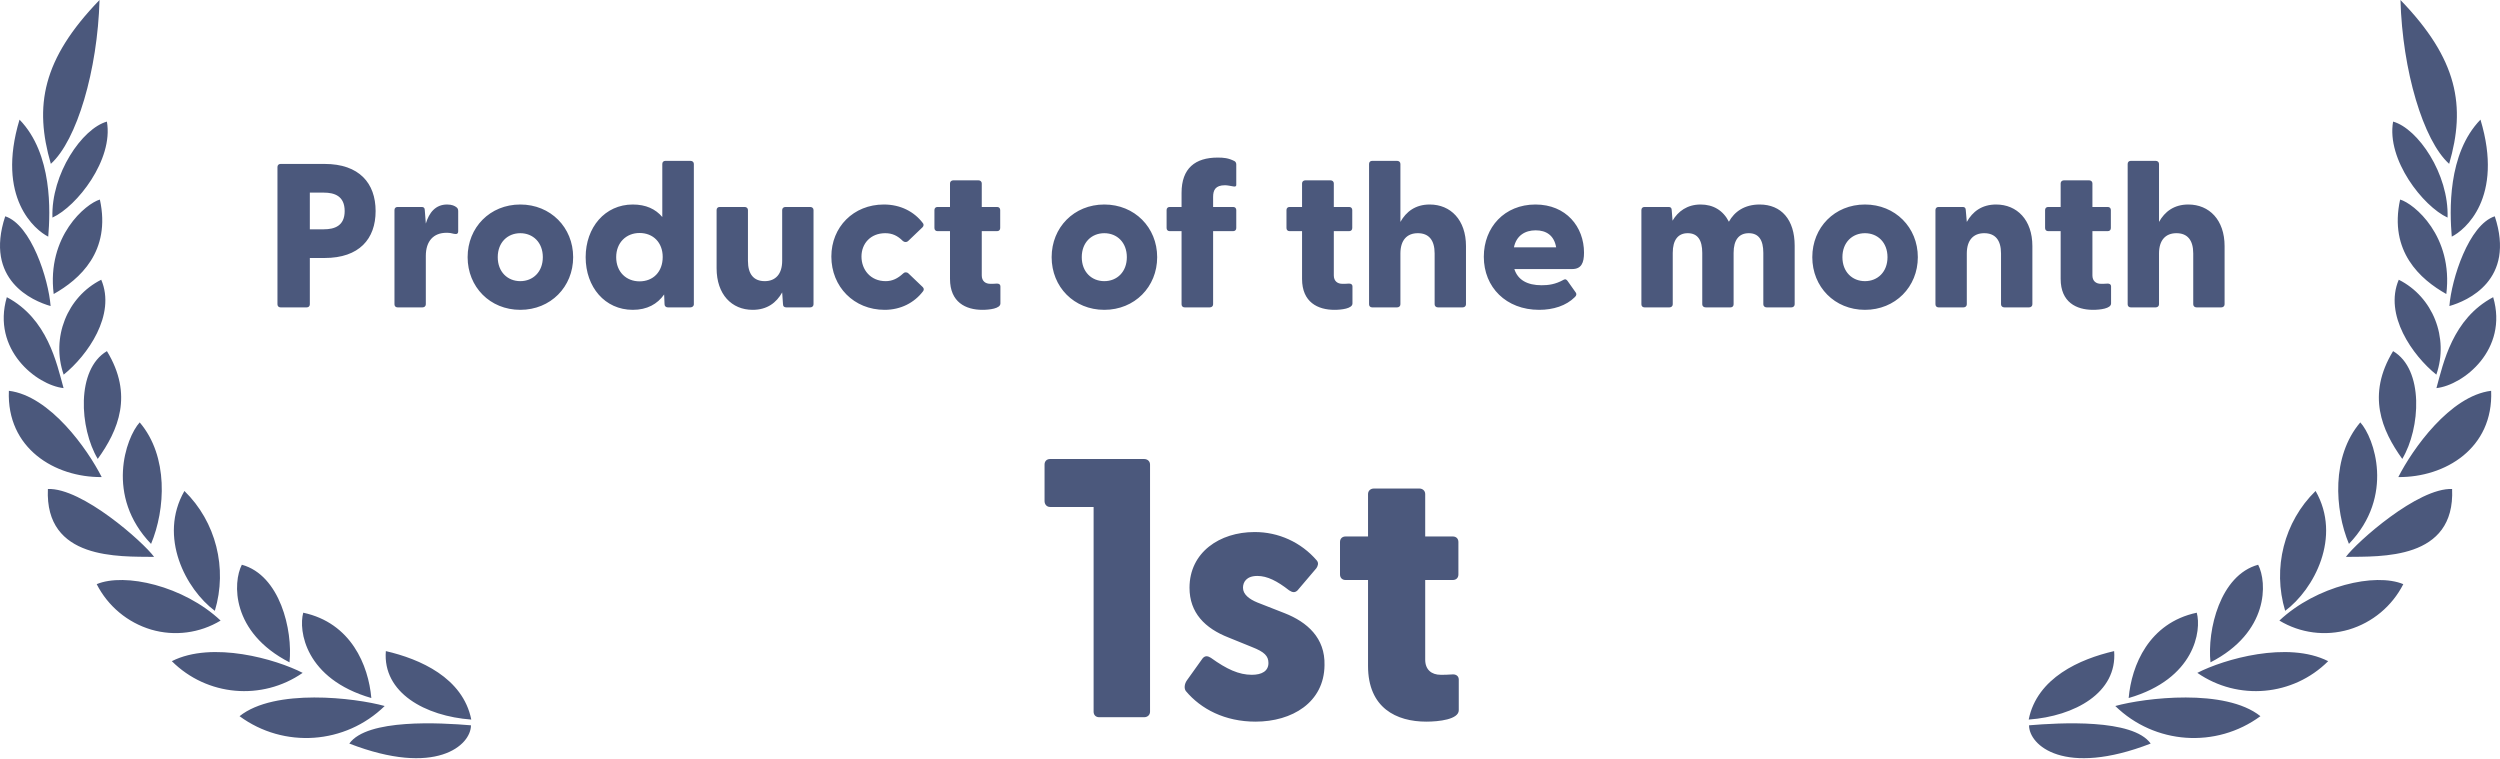
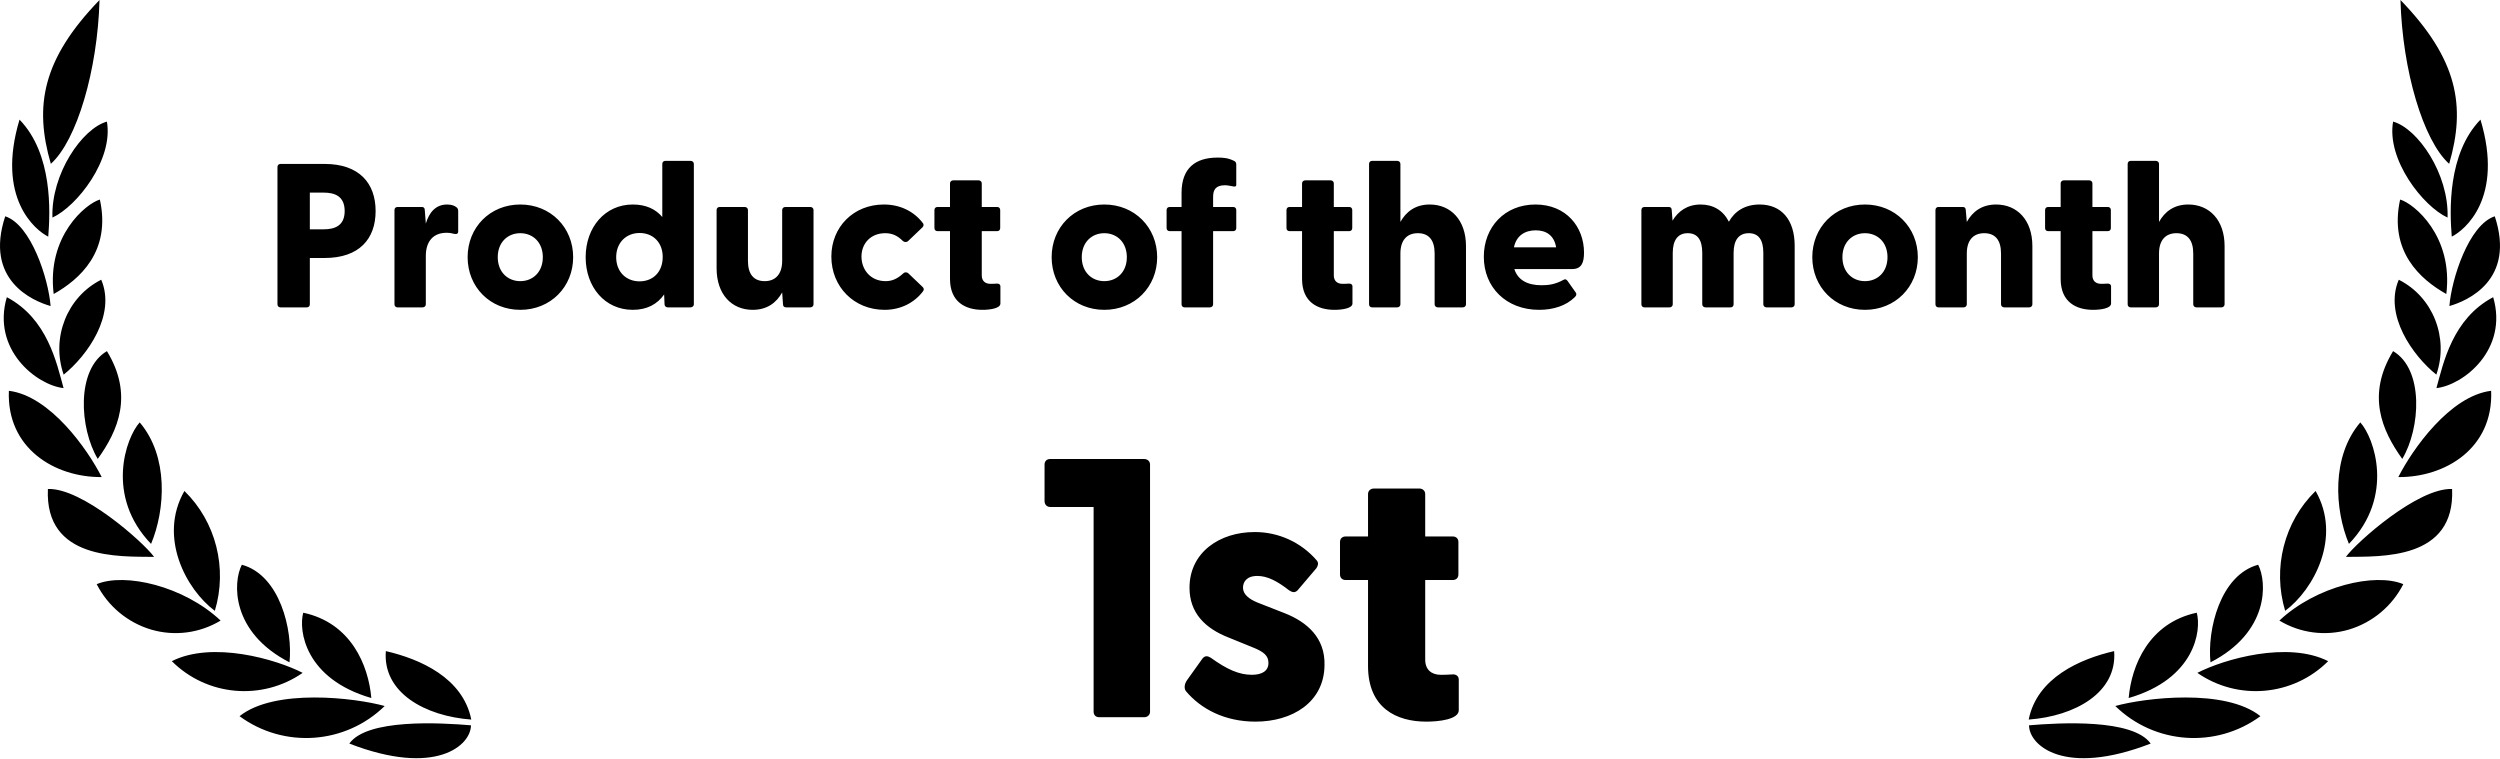
<svg xmlns="http://www.w3.org/2000/svg" viewBox="0 0 122 37">
-   <path d="M104.953 36.286c-4.22 1.634-5.936.086-5.936-.891 1.495-.126 5.067-.331 5.936.891Zm5.356-1.336a5.486 5.486 0 0 1-7.083-.497c1.44-.4 5.372-.874 7.083.497Zm-7.139-3.176c.16 2.033-1.922 3.176-4.17 3.341.41-2.045 2.509-2.958 4.17-3.341Zm4.032-1.874c.238.869-.089 3.228-3.323 4.164.139-1.593.986-3.667 3.323-4.164Zm6.413 2.365a5.005 5.005 0 0 1-6.385.571c1.296-.668 4.408-1.57 6.385-.571Zm-3.417-4.706c.443.856.537 3.295-2.326 4.763-.166-1.57.465-4.255 2.326-4.763Zm7.083.948a4.389 4.389 0 0 1-2.657 2.217 4.243 4.243 0 0 1-3.39-.44c1.805-1.697 4.685-2.348 6.047-1.777Zm-4.28-4.547c1.284 2.24-.073 4.798-1.485 5.849-.628-2.082-.052-4.351 1.484-5.849Zm6.662-.097c.155 3.479-3.478 3.29-5.184 3.313.537-.731 3.522-3.381 5.184-3.313Zm-4.48-3.25c.675.743 1.688 3.599-.555 5.929-.703-1.685-.858-4.272.554-5.929Zm6.385-1.542c.116 2.81-2.249 4.232-4.53 4.21.686-1.354 2.52-3.964 4.53-4.21Zm-4.785-1.936c1.512.89 1.34 3.764.448 5.26-1.002-1.393-1.75-3.124-.448-5.26Zm4.884-2.633c.748 2.559-1.45 4.29-2.769 4.438.338-1.222.781-3.387 2.77-4.438Zm-4.607-.851c1.667.835 2.457 2.832 1.833 4.632-1.163-.937-2.564-2.919-1.833-4.632Zm4.685-3.096c1.03 3.113-1.335 4.13-2.215 4.38.105-1.324.947-3.963 2.215-4.38Zm-4.619-.817c.676.195 2.603 1.777 2.254 4.61-1.268-.714-2.808-2.074-2.254-4.61Zm3.921-3.9c1.152 3.826-.77 5.397-1.401 5.71-.1-1.21-.222-4.037 1.401-5.71Zm-4.264.096c1.207.337 2.73 2.553 2.658 4.684-1.196-.548-2.985-2.827-2.658-4.684Zm.36-5.934c2.802 2.896 3.195 5.18 2.376 7.996-1.269-1.142-2.282-4.569-2.376-7.996ZM17.047 36.286c4.22 1.634 5.936.086 5.936-.891-1.495-.126-5.067-.331-5.936.891ZM11.69 34.95a5.486 5.486 0 0 0 7.083-.497c-1.44-.4-5.372-.874-7.083.497Zm7.139-3.176c-.16 2.033 1.922 3.176 4.17 3.341-.41-2.045-2.509-2.958-4.17-3.341ZM14.798 29.9c-.238.869.089 3.228 3.323 4.164-.139-1.593-.986-3.667-3.323-4.164Zm-6.413 2.365a5.005 5.005 0 0 0 6.385.571c-1.296-.668-4.408-1.57-6.385-.571Zm3.417-4.706c-.443.856-.537 3.295 2.326 4.763.166-1.57-.465-4.255-2.326-4.763Zm-7.083.948a4.389 4.389 0 0 0 2.657 2.217 4.243 4.243 0 0 0 3.39-.44c-1.805-1.697-4.685-2.348-6.047-1.777Zm4.28-4.547c-1.284 2.24.073 4.798 1.485 5.849.628-2.082.052-4.351-1.484-5.849Zm-6.662-.097c-.155 3.479 3.478 3.29 5.184 3.313-.537-.731-3.522-3.381-5.184-3.313Zm4.48-3.25c-.675.743-1.688 3.599.555 5.929.703-1.685.858-4.272-.554-5.929ZM.433 19.071c-.116 2.81 2.249 4.232 4.53 4.21-.686-1.354-2.52-3.964-4.53-4.21Zm4.785-1.936c-1.512.89-1.34 3.764-.448 5.26 1.002-1.393 1.75-3.124.448-5.26ZM.333 14.502c-.748 2.559 1.45 4.29 2.769 4.438-.338-1.222-.781-3.387-2.77-4.438Zm4.607-.851c-1.667.835-2.457 2.832-1.833 4.632 1.163-.937 2.564-2.919 1.833-4.632ZM.255 10.555c-1.03 3.113 1.335 4.13 2.215 4.38-.105-1.324-.947-3.963-2.215-4.38Zm4.619-.817c-.676.195-2.603 1.777-2.254 4.61 1.268-.714 2.808-2.074 2.254-4.61Zm-3.921-3.9c-1.152 3.826.77 5.397 1.401 5.71.1-1.21.222-4.037-1.401-5.71Zm4.264.096c-1.207.337-2.73 2.553-2.658 4.684 1.196-.548 2.985-2.827 2.658-4.684ZM4.857 0C2.055 2.896 1.662 5.18 2.481 7.996 3.75 6.854 4.763 3.427 4.857 0Zm50.977 35c.162 0 .288-.108.288-.27V22.67c0-.162-.126-.27-.288-.27h-4.59c-.162 0-.27.108-.27.27v1.782c0 .162.108.288.27.288h2.124v9.99c0 .162.108.27.27.27h2.196Zm5.436.216c1.782 0 3.348-.936 3.366-2.754.036-1.332-.846-2.106-1.944-2.538l-1.332-.522c-.396-.162-.702-.396-.702-.72 0-.27.162-.576.702-.576.486 0 .972.252 1.548.702.162.108.288.126.414 0l.918-1.08c.072-.108.126-.252.018-.378a3.973 3.973 0 0 0-3.042-1.386c-1.692 0-3.168.99-3.168 2.718 0 1.224.756 1.98 1.908 2.43l1.152.468c.594.234.792.432.792.774 0 .396-.324.576-.81.576-.63 0-1.224-.27-1.998-.828-.144-.09-.306-.144-.45.09l-.72 1.008c-.126.18-.144.396-.054.522.738.882 1.908 1.494 3.402 1.494Zm8.334 0c.612 0 1.584-.108 1.584-.558v-1.494c0-.18-.144-.27-.324-.252-.234.018-.396.018-.558.018-.45 0-.756-.252-.756-.738v-3.888h1.35c.162 0 .27-.108.27-.27V26.45c0-.162-.108-.27-.27-.27h-1.35v-2.07c0-.162-.126-.27-.288-.27h-2.214c-.162 0-.288.108-.288.27v2.07h-1.098c-.162 0-.27.108-.27.27v1.584c0 .162.108.27.27.27h1.098v4.194c0 2.052 1.386 2.718 2.844 2.718ZM14.97 15c.09 0 .15-.06.15-.15v-2.26h.72c1.69 0 2.49-.93 2.49-2.29 0-1.36-.8-2.3-2.49-2.3h-2.15c-.09 0-.15.06-.15.15v6.7c0 .09.06.15.15.15h1.28Zm.15-5.6h.68c.53 0 1.02.17 1.02.9 0 .72-.49.89-1.02.89h-.68V9.4Zm5.5 5.6c.09 0 .16-.06.16-.15v-2.36c0-.73.38-1.13 1.01-1.13.15 0 .26.02.36.05.14.03.21 0 .21-.13v-.97c0-.09-.02-.15-.09-.2-.08-.06-.21-.13-.45-.13-.57 0-.88.4-1.04.93l-.05-.65c0-.12-.06-.16-.15-.16H19.4c-.09 0-.15.06-.15.15v4.6c0 .09.06.15.15.15h1.22Zm4.77.12c1.48 0 2.58-1.12 2.58-2.57 0-1.45-1.1-2.57-2.58-2.57s-2.57 1.12-2.57 2.57c0 1.45 1.09 2.57 2.57 2.57Zm0-1.4c-.62 0-1.1-.45-1.1-1.17s.48-1.17 1.1-1.17c.62 0 1.1.45 1.1 1.17s-.48 1.17-1.1 1.17Zm5.49 1.4c.7 0 1.2-.28 1.53-.75l.02.48c0 .09.07.15.16.15h1.1c.09 0 .17-.06.17-.15V8c0-.09-.07-.15-.16-.15h-1.23c-.09 0-.15.06-.15.15v2.59c-.33-.39-.8-.61-1.44-.61-1.36 0-2.3 1.12-2.3 2.57 0 1.46.94 2.57 2.3 2.57Zm.33-1.39c-.65 0-1.14-.46-1.14-1.18 0-.71.49-1.18 1.14-1.18.67 0 1.13.47 1.13 1.17 0 .72-.46 1.19-1.13 1.19Zm5.52 1.39c.71 0 1.16-.35 1.44-.85l.04.57c0 .12.07.16.16.16h1.17c.09 0 .16-.06.16-.15v-4.6c0-.09-.07-.15-.16-.15h-1.21c-.09 0-.16.06-.16.15v2.48c0 .65-.33.99-.85.99-.54 0-.82-.34-.82-.99v-2.48c0-.09-.07-.15-.16-.15h-1.22c-.09 0-.15.06-.15.15v2.84c0 1.28.74 2.03 1.76 2.03Zm6.44 0c.79 0 1.45-.35 1.87-.9.06-.07.05-.15-.01-.21l-.69-.66c-.08-.08-.19-.08-.26-.01-.27.25-.53.38-.86.38-.74 0-1.18-.56-1.18-1.2 0-.63.44-1.14 1.16-1.14.34 0 .6.12.86.38.08.07.19.07.27-.01l.69-.66c.06-.06.07-.15.01-.21-.42-.55-1.08-.9-1.9-.9-1.48 0-2.56 1.1-2.56 2.54 0 1.47 1.1 2.6 2.6 2.6Zm4.77 0c.34 0 .88-.06.88-.31v-.83c0-.1-.08-.15-.18-.14-.13.01-.22.01-.31.01-.25 0-.42-.14-.42-.41v-2.16h.75c.09 0 .15-.06.15-.15v-.88c0-.09-.06-.15-.15-.15h-.75V8.95c0-.09-.07-.15-.16-.15h-1.23c-.09 0-.16.06-.16.15v1.15h-.61c-.09 0-.15.06-.15.15v.88c0 .09.06.15.15.15h.61v2.33c0 1.14.77 1.51 1.58 1.51Zm5.95 0c1.48 0 2.58-1.12 2.58-2.57 0-1.45-1.1-2.57-2.58-2.57s-2.57 1.12-2.57 2.57c0 1.45 1.09 2.57 2.57 2.57Zm0-1.4c-.62 0-1.1-.45-1.1-1.17s.48-1.17 1.1-1.17c.62 0 1.1.45 1.1 1.17s-.48 1.17-1.1 1.17ZM59.04 15c.09 0 .16-.06.16-.15v-3.57h.98c.09 0 .15-.06.15-.15v-.88c0-.09-.06-.15-.15-.15h-.98v-.49c0-.33.11-.57.58-.57.11 0 .25.03.42.06.07.01.13 0 .13-.07V8.02c0-.06-.03-.13-.09-.16-.3-.15-.52-.17-.82-.17-1.09 0-1.76.52-1.76 1.72v.69h-.58c-.09 0-.15.06-.15.15v.88c0 .09.06.15.15.15h.58v3.57c0 .09.06.15.15.15h1.23Zm6.08.12c.34 0 .88-.06.88-.31v-.83c0-.1-.08-.15-.18-.14-.13.01-.22.01-.31.01-.25 0-.42-.14-.42-.41v-2.16h.75c.09 0 .15-.06.15-.15v-.88c0-.09-.06-.15-.15-.15h-.75V8.95c0-.09-.07-.15-.16-.15H63.7c-.09 0-.16.06-.16.15v1.15h-.61c-.09 0-.15.06-.15.15v.88c0 .09.06.15.15.15h.61v2.33c0 1.14.77 1.51 1.58 1.51Zm4.65-5.14c-.7 0-1.15.35-1.43.85V8c0-.09-.07-.15-.16-.15h-1.22c-.09 0-.15.06-.15.15v6.85c0 .09.06.15.15.15h1.22c.09 0 .16-.06.16-.15v-2.48c0-.65.32-.99.85-.99.54 0 .82.34.82.99v2.48c0 .09.07.15.16.15h1.21c.09 0 .16-.06.16-.15v-2.84c0-1.28-.75-2.03-1.77-2.03Zm5.34 5.14c.69 0 1.32-.2 1.74-.62.09-.08.09-.16.05-.22l-.41-.58c-.06-.07-.1-.09-.18-.05-.41.23-.75.27-1.08.27-.7 0-1.16-.26-1.33-.79h2.82c.45 0 .58-.3.58-.8 0-1.26-.87-2.35-2.37-2.35-1.51 0-2.52 1.11-2.52 2.55 0 1.49 1.09 2.59 2.7 2.59Zm-1.23-3.05c.12-.58.55-.83 1.06-.83s.9.24 1 .83h-2.06ZM81.47 15c.09 0 .16-.06.16-.15v-2.51c0-.63.26-.96.73-.96.49 0 .71.34.71.96v2.51c0 .09.07.15.17.15h1.21c.09 0 .15-.06.15-.15v-2.51c0-.63.26-.96.74-.96.49 0 .71.34.71.96v2.51c0 .09.07.15.16.15h1.21c.09 0 .16-.06.16-.15v-2.86c0-1.27-.65-2.01-1.71-2.01-.74 0-1.23.35-1.5.84-.28-.55-.76-.84-1.38-.84-.65 0-1.1.33-1.37.79l-.04-.51c0-.12-.06-.16-.15-.16h-1.18c-.09 0-.15.06-.15.15v4.6c0 .09.06.15.15.15h1.22Zm9.54.12c1.48 0 2.58-1.12 2.58-2.57 0-1.45-1.1-2.57-2.58-2.57s-2.57 1.12-2.57 2.57c0 1.45 1.09 2.57 2.57 2.57Zm0-1.4c-.62 0-1.1-.45-1.1-1.17s.48-1.17 1.1-1.17c.62 0 1.1.45 1.1 1.17s-.48 1.17-1.1 1.17ZM95.82 15c.09 0 .16-.06.16-.15v-2.48c0-.65.32-.99.85-.99.54 0 .82.34.82.99v2.48c0 .09.07.15.16.15h1.21c.09 0 .16-.06.16-.15v-2.84c0-1.28-.75-2.03-1.77-2.03-.7 0-1.15.35-1.43.85l-.05-.57c0-.12-.06-.16-.15-.16H94.6c-.09 0-.15.06-.15.15v4.6c0 .09.06.15.15.15h1.22Zm6.32.12c.34 0 .88-.06.88-.31v-.83c0-.1-.08-.15-.18-.14-.13.01-.22.01-.31.01-.25 0-.42-.14-.42-.41v-2.16h.75c.09 0 .15-.06.15-.15v-.88c0-.09-.06-.15-.15-.15h-.75V8.95c0-.09-.07-.15-.16-.15h-1.23c-.09 0-.16.06-.16.15v1.15h-.61c-.09 0-.15.06-.15.15v.88c0 .09.06.15.15.15h.61v2.33c0 1.14.77 1.51 1.58 1.51Zm4.65-5.14c-.7 0-1.15.35-1.43.85V8c0-.09-.07-.15-.16-.15h-1.22c-.09 0-.15.06-.15.15v6.85c0 .09.06.15.15.15h1.22c.09 0 .16-.06.16-.15v-2.48c0-.65.32-.99.85-.99.54 0 .82.34.82.99v2.48c0 .09.07.15.16.15h1.21c.09 0 .16-.06.16-.15v-2.84c0-1.28-.75-2.03-1.77-2.03Z" fill="#4B587C" />
+   <path d="M104.953 36.286c-4.22 1.634-5.936.086-5.936-.891 1.495-.126 5.067-.331 5.936.891Zm5.356-1.336a5.486 5.486 0 0 1-7.083-.497c1.44-.4 5.372-.874 7.083.497Zm-7.139-3.176c.16 2.033-1.922 3.176-4.17 3.341.41-2.045 2.509-2.958 4.17-3.341Zm4.032-1.874c.238.869-.089 3.228-3.323 4.164.139-1.593.986-3.667 3.323-4.164Zm6.413 2.365a5.005 5.005 0 0 1-6.385.571c1.296-.668 4.408-1.57 6.385-.571Zm-3.417-4.706c.443.856.537 3.295-2.326 4.763-.166-1.57.465-4.255 2.326-4.763Zm7.083.948a4.389 4.389 0 0 1-2.657 2.217 4.243 4.243 0 0 1-3.39-.44c1.805-1.697 4.685-2.348 6.047-1.777Zm-4.28-4.547c1.284 2.24-.073 4.798-1.485 5.849-.628-2.082-.052-4.351 1.484-5.849Zm6.662-.097c.155 3.479-3.478 3.29-5.184 3.313.537-.731 3.522-3.381 5.184-3.313Zm-4.48-3.25c.675.743 1.688 3.599-.555 5.929-.703-1.685-.858-4.272.554-5.929Zm6.385-1.542c.116 2.81-2.249 4.232-4.53 4.21.686-1.354 2.52-3.964 4.53-4.21Zm-4.785-1.936c1.512.89 1.34 3.764.448 5.26-1.002-1.393-1.75-3.124-.448-5.26Zm4.884-2.633c.748 2.559-1.45 4.29-2.769 4.438.338-1.222.781-3.387 2.77-4.438Zm-4.607-.851c1.667.835 2.457 2.832 1.833 4.632-1.163-.937-2.564-2.919-1.833-4.632Zm4.685-3.096c1.03 3.113-1.335 4.13-2.215 4.38.105-1.324.947-3.963 2.215-4.38Zm-4.619-.817c.676.195 2.603 1.777 2.254 4.61-1.268-.714-2.808-2.074-2.254-4.61Zm3.921-3.9c1.152 3.826-.77 5.397-1.401 5.71-.1-1.21-.222-4.037 1.401-5.71Zm-4.264.096c1.207.337 2.73 2.553 2.658 4.684-1.196-.548-2.985-2.827-2.658-4.684Zm.36-5.934c2.802 2.896 3.195 5.18 2.376 7.996-1.269-1.142-2.282-4.569-2.376-7.996ZM17.047 36.286c4.22 1.634 5.936.086 5.936-.891-1.495-.126-5.067-.331-5.936.891ZM11.69 34.95a5.486 5.486 0 0 0 7.083-.497c-1.44-.4-5.372-.874-7.083.497Zm7.139-3.176c-.16 2.033 1.922 3.176 4.17 3.341-.41-2.045-2.509-2.958-4.17-3.341ZM14.798 29.9c-.238.869.089 3.228 3.323 4.164-.139-1.593-.986-3.667-3.323-4.164Zm-6.413 2.365a5.005 5.005 0 0 0 6.385.571c-1.296-.668-4.408-1.57-6.385-.571Zm3.417-4.706c-.443.856-.537 3.295 2.326 4.763.166-1.57-.465-4.255-2.326-4.763Zm-7.083.948a4.389 4.389 0 0 0 2.657 2.217 4.243 4.243 0 0 0 3.39-.44c-1.805-1.697-4.685-2.348-6.047-1.777Zm4.28-4.547c-1.284 2.24.073 4.798 1.485 5.849.628-2.082.052-4.351-1.484-5.849Zm-6.662-.097c-.155 3.479 3.478 3.29 5.184 3.313-.537-.731-3.522-3.381-5.184-3.313Zm4.48-3.25c-.675.743-1.688 3.599.555 5.929.703-1.685.858-4.272-.554-5.929ZM.433 19.071c-.116 2.81 2.249 4.232 4.53 4.21-.686-1.354-2.52-3.964-4.53-4.21Zm4.785-1.936c-1.512.89-1.34 3.764-.448 5.26 1.002-1.393 1.75-3.124.448-5.26ZM.333 14.502c-.748 2.559 1.45 4.29 2.769 4.438-.338-1.222-.781-3.387-2.77-4.438Zm4.607-.851c-1.667.835-2.457 2.832-1.833 4.632 1.163-.937 2.564-2.919 1.833-4.632ZM.255 10.555c-1.03 3.113 1.335 4.13 2.215 4.38-.105-1.324-.947-3.963-2.215-4.38Zm4.619-.817c-.676.195-2.603 1.777-2.254 4.61 1.268-.714 2.808-2.074 2.254-4.61Zm-3.921-3.9c-1.152 3.826.77 5.397 1.401 5.71.1-1.21.222-4.037-1.401-5.71Zm4.264.096c-1.207.337-2.73 2.553-2.658 4.684 1.196-.548 2.985-2.827 2.658-4.684ZM4.857 0C2.055 2.896 1.662 5.18 2.481 7.996 3.75 6.854 4.763 3.427 4.857 0Zm50.977 35c.162 0 .288-.108.288-.27V22.67c0-.162-.126-.27-.288-.27h-4.59c-.162 0-.27.108-.27.27v1.782c0 .162.108.288.27.288h2.124v9.99c0 .162.108.27.27.27h2.196Zm5.436.216c1.782 0 3.348-.936 3.366-2.754.036-1.332-.846-2.106-1.944-2.538l-1.332-.522c-.396-.162-.702-.396-.702-.72 0-.27.162-.576.702-.576.486 0 .972.252 1.548.702.162.108.288.126.414 0l.918-1.08c.072-.108.126-.252.018-.378a3.973 3.973 0 0 0-3.042-1.386c-1.692 0-3.168.99-3.168 2.718 0 1.224.756 1.98 1.908 2.43l1.152.468c.594.234.792.432.792.774 0 .396-.324.576-.81.576-.63 0-1.224-.27-1.998-.828-.144-.09-.306-.144-.45.09l-.72 1.008c-.126.18-.144.396-.054.522.738.882 1.908 1.494 3.402 1.494Zm8.334 0c.612 0 1.584-.108 1.584-.558v-1.494c0-.18-.144-.27-.324-.252-.234.018-.396.018-.558.018-.45 0-.756-.252-.756-.738v-3.888h1.35c.162 0 .27-.108.27-.27V26.45c0-.162-.108-.27-.27-.27h-1.35v-2.07c0-.162-.126-.27-.288-.27h-2.214c-.162 0-.288.108-.288.27v2.07h-1.098c-.162 0-.27.108-.27.27v1.584c0 .162.108.27.27.27h1.098v4.194c0 2.052 1.386 2.718 2.844 2.718ZM14.97 15c.09 0 .15-.06.15-.15v-2.26h.72c1.69 0 2.49-.93 2.49-2.29 0-1.36-.8-2.3-2.49-2.3h-2.15c-.09 0-.15.06-.15.15v6.7c0 .09.06.15.15.15h1.28Zm.15-5.6h.68c.53 0 1.02.17 1.02.9 0 .72-.49.89-1.02.89h-.68V9.4Zm5.5 5.6c.09 0 .16-.06.16-.15v-2.36c0-.73.38-1.13 1.01-1.13.15 0 .26.02.36.05.14.03.21 0 .21-.13v-.97c0-.09-.02-.15-.09-.2-.08-.06-.21-.13-.45-.13-.57 0-.88.4-1.04.93l-.05-.65c0-.12-.06-.16-.15-.16H19.4c-.09 0-.15.06-.15.15v4.6c0 .09.06.15.15.15h1.22Zm4.77.12c1.48 0 2.58-1.12 2.58-2.57 0-1.45-1.1-2.57-2.58-2.57s-2.57 1.12-2.57 2.57c0 1.45 1.09 2.57 2.57 2.57Zm0-1.4c-.62 0-1.1-.45-1.1-1.17s.48-1.17 1.1-1.17c.62 0 1.1.45 1.1 1.17s-.48 1.17-1.1 1.17Zm5.49 1.4c.7 0 1.2-.28 1.53-.75l.02.48c0 .09.07.15.16.15h1.1c.09 0 .17-.06.17-.15V8c0-.09-.07-.15-.16-.15h-1.23c-.09 0-.15.06-.15.15v2.59c-.33-.39-.8-.61-1.44-.61-1.36 0-2.3 1.12-2.3 2.57 0 1.46.94 2.57 2.3 2.57Zm.33-1.39c-.65 0-1.14-.46-1.14-1.18 0-.71.49-1.18 1.14-1.18.67 0 1.13.47 1.13 1.17 0 .72-.46 1.19-1.13 1.19Zm5.52 1.39c.71 0 1.16-.35 1.44-.85l.04.57c0 .12.07.16.16.16h1.17c.09 0 .16-.06.16-.15v-4.6c0-.09-.07-.15-.16-.15h-1.21c-.09 0-.16.06-.16.15v2.48c0 .65-.33.99-.85.99-.54 0-.82-.34-.82-.99v-2.48c0-.09-.07-.15-.16-.15h-1.22c-.09 0-.15.06-.15.15v2.84c0 1.28.74 2.03 1.76 2.03Zm6.44 0c.79 0 1.45-.35 1.87-.9.06-.07.05-.15-.01-.21l-.69-.66c-.08-.08-.19-.08-.26-.01-.27.25-.53.38-.86.38-.74 0-1.18-.56-1.18-1.2 0-.63.44-1.14 1.16-1.14.34 0 .6.12.86.38.08.07.19.07.27-.01l.69-.66c.06-.06.07-.15.01-.21-.42-.55-1.08-.9-1.9-.9-1.48 0-2.56 1.1-2.56 2.54 0 1.47 1.1 2.6 2.6 2.6Zm4.77 0c.34 0 .88-.06.88-.31v-.83c0-.1-.08-.15-.18-.14-.13.01-.22.01-.31.01-.25 0-.42-.14-.42-.41v-2.16h.75c.09 0 .15-.06.15-.15v-.88c0-.09-.06-.15-.15-.15h-.75V8.95c0-.09-.07-.15-.16-.15h-1.23c-.09 0-.16.06-.16.15v1.15h-.61c-.09 0-.15.06-.15.15v.88c0 .09.06.15.15.15h.61v2.33c0 1.14.77 1.51 1.58 1.51Zm5.95 0c1.48 0 2.58-1.12 2.58-2.57 0-1.45-1.1-2.57-2.58-2.57s-2.57 1.12-2.57 2.57c0 1.45 1.09 2.57 2.57 2.57Zm0-1.4c-.62 0-1.1-.45-1.1-1.17s.48-1.17 1.1-1.17c.62 0 1.1.45 1.1 1.17s-.48 1.17-1.1 1.17ZM59.04 15c.09 0 .16-.06.16-.15v-3.57h.98c.09 0 .15-.06.15-.15v-.88c0-.09-.06-.15-.15-.15h-.98v-.49c0-.33.11-.57.58-.57.11 0 .25.03.42.06.07.01.13 0 .13-.07V8.02c0-.06-.03-.13-.09-.16-.3-.15-.52-.17-.82-.17-1.09 0-1.76.52-1.76 1.72v.69h-.58c-.09 0-.15.06-.15.15v.88c0 .09.06.15.15.15h.58v3.57c0 .09.06.15.15.15h1.23Zm6.08.12c.34 0 .88-.06.88-.31v-.83c0-.1-.08-.15-.18-.14-.13.01-.22.01-.31.01-.25 0-.42-.14-.42-.41v-2.16h.75c.09 0 .15-.06.15-.15v-.88c0-.09-.06-.15-.15-.15h-.75V8.95c0-.09-.07-.15-.16-.15H63.7c-.09 0-.16.06-.16.15v1.15h-.61c-.09 0-.15.06-.15.15v.88c0 .09.06.15.15.15h.61v2.33c0 1.14.77 1.51 1.58 1.51Zm4.65-5.14c-.7 0-1.15.35-1.43.85V8c0-.09-.07-.15-.16-.15h-1.22c-.09 0-.15.06-.15.15v6.85c0 .09.06.15.15.15h1.22c.09 0 .16-.06.16-.15v-2.48c0-.65.32-.99.85-.99.54 0 .82.34.82.99v2.48c0 .09.07.15.16.15h1.21c.09 0 .16-.06.16-.15v-2.84c0-1.28-.75-2.03-1.77-2.03Zm5.34 5.14c.69 0 1.32-.2 1.74-.62.09-.08.09-.16.05-.22l-.41-.58c-.06-.07-.1-.09-.18-.05-.41.23-.75.27-1.08.27-.7 0-1.16-.26-1.33-.79h2.82c.45 0 .58-.3.58-.8 0-1.26-.87-2.35-2.37-2.35-1.51 0-2.52 1.11-2.52 2.55 0 1.49 1.09 2.59 2.7 2.59Zm-1.23-3.05c.12-.58.55-.83 1.06-.83s.9.24 1 .83h-2.06ZM81.47 15c.09 0 .16-.06.16-.15v-2.51c0-.63.26-.96.73-.96.49 0 .71.34.71.96v2.51c0 .09.07.15.17.15h1.21c.09 0 .15-.06.15-.15v-2.51c0-.63.26-.96.74-.96.49 0 .71.34.71.96v2.51c0 .09.07.15.16.15h1.21c.09 0 .16-.06.16-.15v-2.86c0-1.27-.65-2.01-1.71-2.01-.74 0-1.23.35-1.5.84-.28-.55-.76-.84-1.38-.84-.65 0-1.1.33-1.37.79l-.04-.51c0-.12-.06-.16-.15-.16h-1.18c-.09 0-.15.06-.15.15v4.6c0 .09.06.15.15.15h1.22Zm9.54.12c1.48 0 2.58-1.12 2.58-2.57 0-1.45-1.1-2.57-2.58-2.57s-2.57 1.12-2.57 2.57c0 1.45 1.09 2.57 2.57 2.57Zm0-1.4c-.62 0-1.1-.45-1.1-1.17s.48-1.17 1.1-1.17c.62 0 1.1.45 1.1 1.17s-.48 1.17-1.1 1.17ZM95.82 15c.09 0 .16-.06.16-.15v-2.48c0-.65.32-.99.85-.99.54 0 .82.34.82.99v2.48c0 .09.07.15.16.15h1.21c.09 0 .16-.06.16-.15v-2.84c0-1.28-.75-2.03-1.77-2.03-.7 0-1.15.35-1.43.85l-.05-.57c0-.12-.06-.16-.15-.16H94.6c-.09 0-.15.06-.15.15v4.6c0 .09.06.15.15.15h1.22Zm6.32.12c.34 0 .88-.06.88-.31v-.83c0-.1-.08-.15-.18-.14-.13.01-.22.01-.31.01-.25 0-.42-.14-.42-.41v-2.16h.75c.09 0 .15-.06.15-.15v-.88c0-.09-.06-.15-.15-.15h-.75V8.95c0-.09-.07-.15-.16-.15h-1.23c-.09 0-.16.06-.16.15v1.15h-.61c-.09 0-.15.06-.15.15v.88c0 .09.06.15.15.15h.61v2.33c0 1.14.77 1.51 1.58 1.51Zm4.65-5.14c-.7 0-1.15.35-1.43.85V8c0-.09-.07-.15-.16-.15h-1.22c-.09 0-.15.06-.15.15v6.85c0 .09.06.15.15.15h1.22c.09 0 .16-.06.16-.15v-2.48c0-.65.32-.99.85-.99.54 0 .82.34.82.99v2.48c0 .09.07.15.16.15h1.21c.09 0 .16-.06.16-.15v-2.84c0-1.28-.75-2.03-1.77-2.03Z" fill="currentColor" />
</svg>
